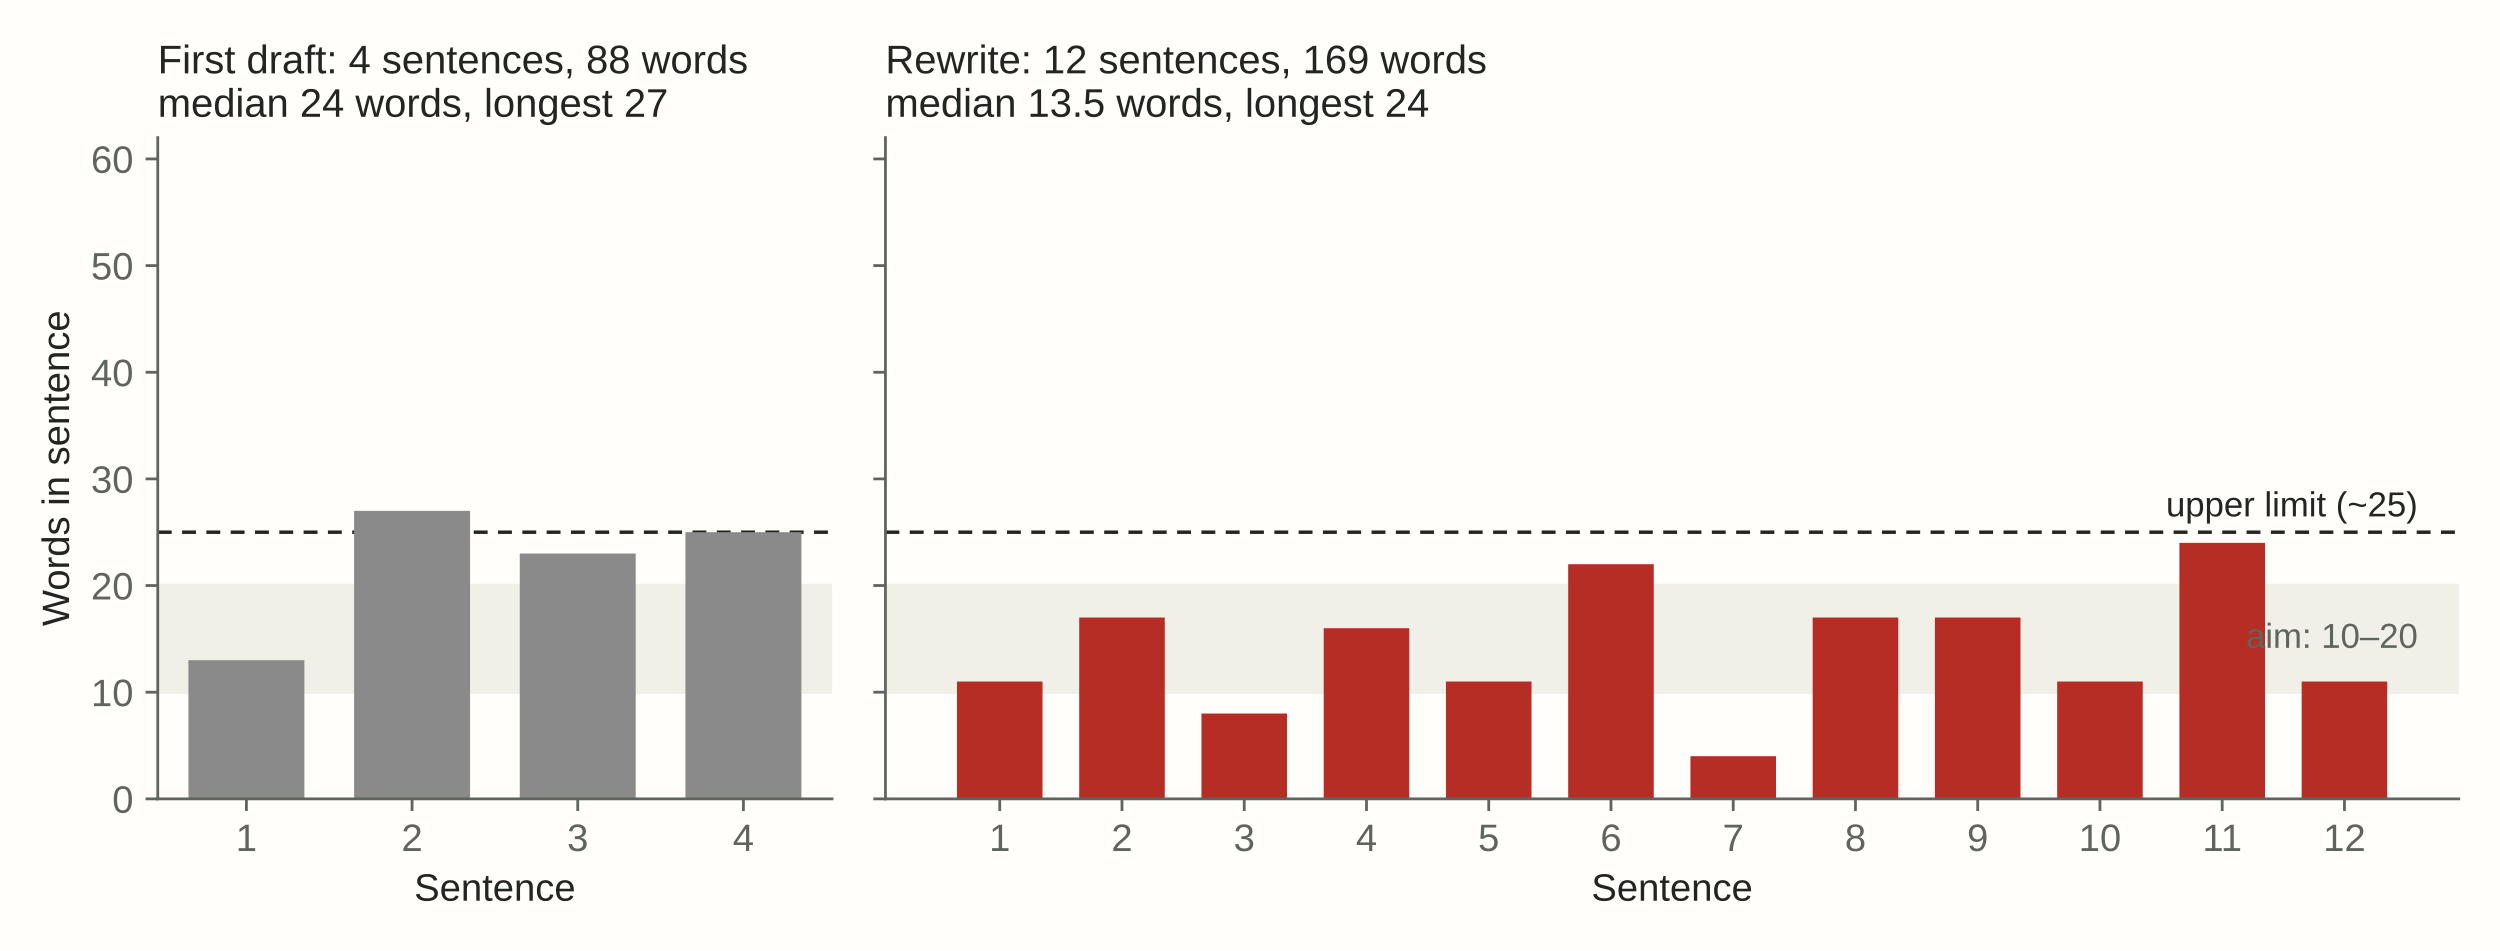
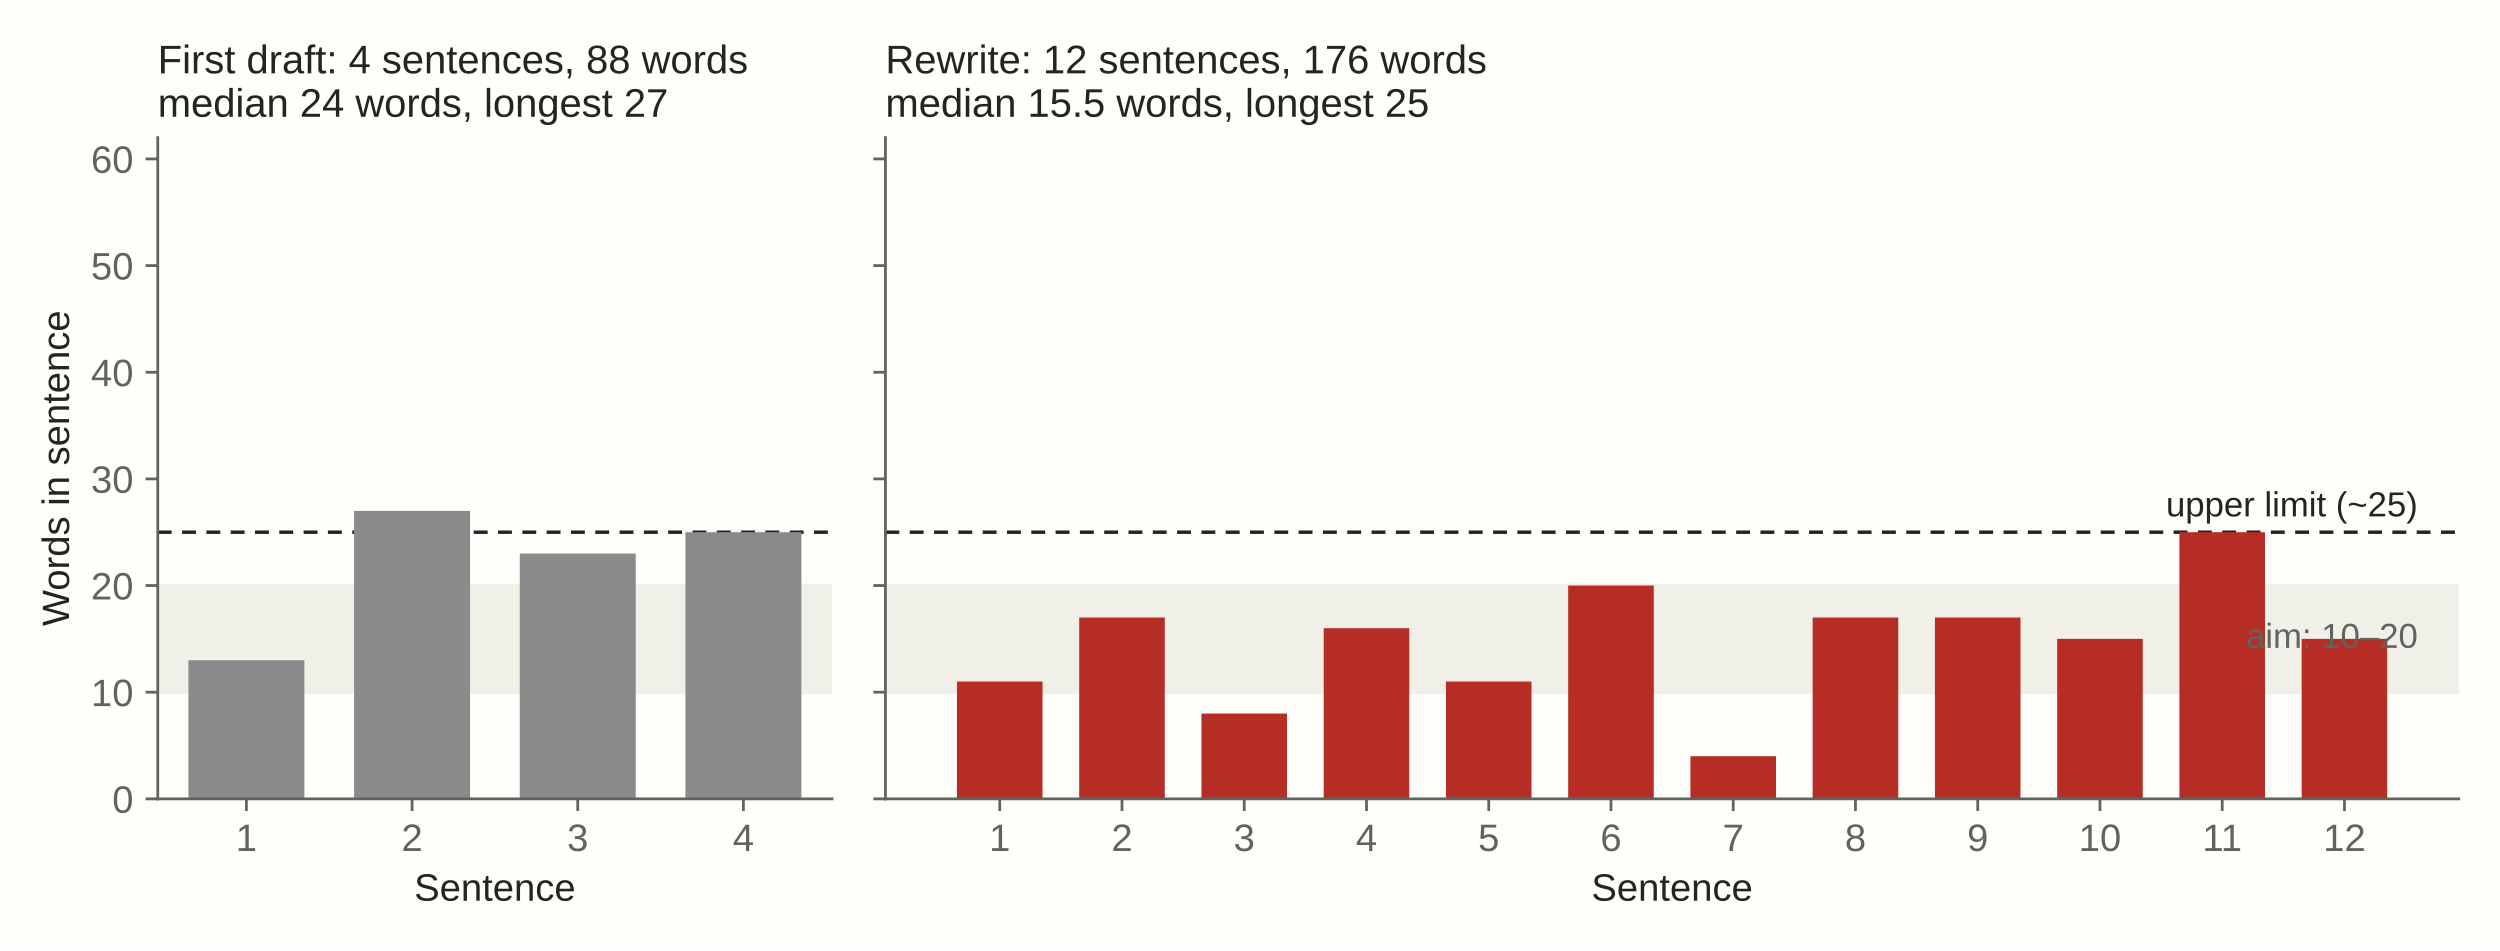
<svg xmlns="http://www.w3.org/2000/svg" xmlns:xlink="http://www.w3.org/1999/xlink" width="720pt" height="273.6pt" viewBox="0 0 720 273.6" version="1.1">
  <defs>
    <style type="text/css">*{stroke-linejoin: round; stroke-linecap: butt}</style>
  </defs>
  <g id="figure_1">
    <g id="patch_1">
      <path d="M 0 273.6  L 720 273.6  L 720 0  L 0 0  z " style="fill: #fffefa" />
    </g>
    <g id="axes_1">
      <g id="patch_2">
        <path d="M 45.437 230.074  L 239.628 230.074  L 239.628 39.631  L 45.437 39.631  z " style="fill: #fffefa" />
      </g>
      <g id="patch_3">
-         <path d="M 45.437 199.357  L 239.628 199.357  L 239.628 168.64  L 45.437 168.64  z " clip-path="url(#p41827e9bf3)" style="fill: #f0efe8; stroke: #f0efe8; stroke-linejoin: miter" />
+         <path d="M 45.437 199.357  L 239.628 199.357  L 239.628 168.64  L 45.437 168.64  z " clip-path="url(#p10efef1be9)" style="fill: #f0efe8; stroke: #f0efe8; stroke-linejoin: miter" />
      </g>
      <g id="matplotlib.axis_1">
        <g id="xtick_1">
          <g id="line2d_1">
            <defs>
-               <path id="mc3726ff440" d="M 0 0  L 0 3.5  " style="stroke: #60645e; stroke-width: 0.8" />
+               <path id="mdd52da8301" d="M 0 0  L 0 3.5  " style="stroke: #60645e; stroke-width: 0.8" />
            </defs>
            <g>
-               <use xlink:href="#mc3726ff440" x="70.964" y="230.074" style="fill: #60645e; stroke: #60645e; stroke-width: 0.8" />
+               <use xlink:href="#mdd52da8301" x="70.964" y="230.074" style="fill: #60645e; stroke: #60645e; stroke-width: 0.8" />
            </g>
          </g>
          <g id="text_1">
            <text style="font-size: 11px; font-family: 'Arial', 'Helvetica', 'DejaVu Sans'; text-anchor: middle; fill: #60645e" x="70.964" y="245.082" transform="rotate(-0 70.96362 245.0818)">1</text>
          </g>
        </g>
        <g id="xtick_2">
          <g id="line2d_2">
            <g>
-               <use xlink:href="#mc3726ff440" x="118.676" y="230.074" style="fill: #60645e; stroke: #60645e; stroke-width: 0.8" />
+               <use xlink:href="#mdd52da8301" x="118.676" y="230.074" style="fill: #60645e; stroke: #60645e; stroke-width: 0.8" />
            </g>
          </g>
          <g id="text_2">
            <text style="font-size: 11px; font-family: 'Arial', 'Helvetica', 'DejaVu Sans'; text-anchor: middle; fill: #60645e" x="118.676" y="245.082" transform="rotate(-0 118.6763 245.0818)">2</text>
          </g>
        </g>
        <g id="xtick_3">
          <g id="line2d_3">
            <g>
-               <use xlink:href="#mc3726ff440" x="166.389" y="230.074" style="fill: #60645e; stroke: #60645e; stroke-width: 0.8" />
+               <use xlink:href="#mdd52da8301" x="166.389" y="230.074" style="fill: #60645e; stroke: #60645e; stroke-width: 0.8" />
            </g>
          </g>
          <g id="text_3">
            <text style="font-size: 11px; font-family: 'Arial', 'Helvetica', 'DejaVu Sans'; text-anchor: middle; fill: #60645e" x="166.389" y="245.082" transform="rotate(-0 166.3891 245.0818)">3</text>
          </g>
        </g>
        <g id="xtick_4">
          <g id="line2d_4">
            <g>
-               <use xlink:href="#mc3726ff440" x="214.102" y="230.074" style="fill: #60645e; stroke: #60645e; stroke-width: 0.8" />
+               <use xlink:href="#mdd52da8301" x="214.102" y="230.074" style="fill: #60645e; stroke: #60645e; stroke-width: 0.8" />
            </g>
          </g>
          <g id="text_4">
            <text style="font-size: 11px; font-family: 'Arial', 'Helvetica', 'DejaVu Sans'; text-anchor: middle; fill: #60645e" x="214.102" y="245.082" transform="rotate(-0 214.1018 245.0818)">4</text>
          </g>
        </g>
        <g id="text_5">
          <text style="font-size: 11px; font-family: 'Arial', 'Helvetica', 'DejaVu Sans'; text-anchor: middle; fill: #222522" x="142.533" y="259.405" transform="rotate(-0 142.5327 259.4051)">Sentence</text>
        </g>
      </g>
      <g id="matplotlib.axis_2">
        <g id="ytick_1">
          <g id="line2d_5">
            <defs>
-               <path id="m142d280e3d" d="M 0 0  L -3.5 0  " style="stroke: #60645e; stroke-width: 0.8" />
+               <path id="m8e090b8483" d="M 0 0  L -3.5 0  " style="stroke: #60645e; stroke-width: 0.8" />
            </defs>
            <g>
-               <use xlink:href="#m142d280e3d" x="45.437" y="230.074" style="fill: #60645e; stroke: #60645e; stroke-width: 0.8" />
+               <use xlink:href="#m8e090b8483" x="45.437" y="230.074" style="fill: #60645e; stroke: #60645e; stroke-width: 0.8" />
            </g>
          </g>
          <g id="text_6">
            <text style="font-size: 11px; font-family: 'Arial', 'Helvetica', 'DejaVu Sans'; text-anchor: end; fill: #60645e" x="38.437" y="234.078" transform="rotate(-0 38.43731 234.0777)">0</text>
          </g>
        </g>
        <g id="ytick_2">
          <g id="line2d_6">
            <g>
-               <use xlink:href="#m142d280e3d" x="45.437" y="199.357" style="fill: #60645e; stroke: #60645e; stroke-width: 0.8" />
+               <use xlink:href="#m8e090b8483" x="45.437" y="199.357" style="fill: #60645e; stroke: #60645e; stroke-width: 0.8" />
            </g>
          </g>
          <g id="text_7">
            <text style="font-size: 11px; font-family: 'Arial', 'Helvetica', 'DejaVu Sans'; text-anchor: end; fill: #60645e" x="38.437" y="203.361" transform="rotate(-0 38.43731 203.3611)">10</text>
          </g>
        </g>
        <g id="ytick_3">
          <g id="line2d_7">
            <g>
-               <use xlink:href="#m142d280e3d" x="45.437" y="168.64" style="fill: #60645e; stroke: #60645e; stroke-width: 0.8" />
+               <use xlink:href="#m8e090b8483" x="45.437" y="168.64" style="fill: #60645e; stroke: #60645e; stroke-width: 0.8" />
            </g>
          </g>
          <g id="text_8">
            <text style="font-size: 11px; font-family: 'Arial', 'Helvetica', 'DejaVu Sans'; text-anchor: end; fill: #60645e" x="38.437" y="172.644" transform="rotate(-0 38.43731 172.6445)">20</text>
          </g>
        </g>
        <g id="ytick_4">
          <g id="line2d_8">
            <g>
-               <use xlink:href="#m142d280e3d" x="45.437" y="137.924" style="fill: #60645e; stroke: #60645e; stroke-width: 0.8" />
+               <use xlink:href="#m8e090b8483" x="45.437" y="137.924" style="fill: #60645e; stroke: #60645e; stroke-width: 0.8" />
            </g>
          </g>
          <g id="text_9">
            <text style="font-size: 11px; font-family: 'Arial', 'Helvetica', 'DejaVu Sans'; text-anchor: end; fill: #60645e" x="38.437" y="141.928" transform="rotate(-0 38.43731 141.9279)">30</text>
          </g>
        </g>
        <g id="ytick_5">
          <g id="line2d_9">
            <g>
-               <use xlink:href="#m142d280e3d" x="45.437" y="107.207" style="fill: #60645e; stroke: #60645e; stroke-width: 0.8" />
+               <use xlink:href="#m8e090b8483" x="45.437" y="107.207" style="fill: #60645e; stroke: #60645e; stroke-width: 0.8" />
            </g>
          </g>
          <g id="text_10">
            <text style="font-size: 11px; font-family: 'Arial', 'Helvetica', 'DejaVu Sans'; text-anchor: end; fill: #60645e" x="38.437" y="111.211" transform="rotate(-0 38.43731 111.2113)">40</text>
          </g>
        </g>
        <g id="ytick_6">
          <g id="line2d_10">
            <g>
-               <use xlink:href="#m142d280e3d" x="45.437" y="76.491" style="fill: #60645e; stroke: #60645e; stroke-width: 0.8" />
+               <use xlink:href="#m8e090b8483" x="45.437" y="76.491" style="fill: #60645e; stroke: #60645e; stroke-width: 0.8" />
            </g>
          </g>
          <g id="text_11">
            <text style="font-size: 11px; font-family: 'Arial', 'Helvetica', 'DejaVu Sans'; text-anchor: end; fill: #60645e" x="38.437" y="80.495" transform="rotate(-0 38.43731 80.49468)">50</text>
          </g>
        </g>
        <g id="ytick_7">
          <g id="line2d_11">
            <g>
-               <use xlink:href="#m142d280e3d" x="45.437" y="45.774" style="fill: #60645e; stroke: #60645e; stroke-width: 0.8" />
+               <use xlink:href="#m8e090b8483" x="45.437" y="45.774" style="fill: #60645e; stroke: #60645e; stroke-width: 0.8" />
            </g>
          </g>
          <g id="text_12">
            <text style="font-size: 11px; font-family: 'Arial', 'Helvetica', 'DejaVu Sans'; text-anchor: end; fill: #60645e" x="38.437" y="49.778" transform="rotate(-0 38.43731 49.77808)">60</text>
          </g>
        </g>
        <g id="text_13">
          <text style="font-size: 11px; font-family: 'Arial', 'Helvetica', 'DejaVu Sans'; text-anchor: middle; fill: #222522" x="19.888" y="134.852" transform="rotate(-90 19.8883 134.8521)">Words in sentence</text>
        </g>
      </g>
      <g id="line2d_12">
-         <path d="M 45.437 153.282  L 239.628 153.282  " clip-path="url(#p41827e9bf3)" style="fill: none; stroke-dasharray: 4,3; stroke-dashoffset: 0; stroke: #222522" />
+         <path d="M 45.437 153.282  L 239.628 153.282  " clip-path="url(#p10efef1be9)" style="fill: none; stroke-dasharray: 4,3; stroke-dashoffset: 0; stroke: #222522" />
      </g>
      <g id="patch_4">
-         <path d="M 54.264 230.074  L 87.663 230.074  L 87.663 190.142  L 54.264 190.142  z " clip-path="url(#p41827e9bf3)" style="fill: #8a8a8a" />
+         <path d="M 54.264 230.074  L 87.663 230.074  L 87.663 190.142  L 54.264 190.142  z " clip-path="url(#p10efef1be9)" style="fill: #8a8a8a" />
      </g>
      <g id="patch_5">
-         <path d="M 101.977 230.074  L 135.376 230.074  L 135.376 147.139  L 101.977 147.139  z " clip-path="url(#p41827e9bf3)" style="fill: #8a8a8a" />
+         <path d="M 101.977 230.074  L 135.376 230.074  L 135.376 147.139  L 101.977 147.139  z " clip-path="url(#p10efef1be9)" style="fill: #8a8a8a" />
      </g>
      <g id="patch_6">
-         <path d="M 149.69 230.074  L 183.089 230.074  L 183.089 159.425  L 149.69 159.425  z " clip-path="url(#p41827e9bf3)" style="fill: #8a8a8a" />
+         <path d="M 149.69 230.074  L 183.089 230.074  L 183.089 159.425  L 149.69 159.425  z " clip-path="url(#p10efef1be9)" style="fill: #8a8a8a" />
      </g>
      <g id="patch_7">
-         <path d="M 197.402 230.074  L 230.801 230.074  L 230.801 153.282  L 197.402 153.282  z " clip-path="url(#p41827e9bf3)" style="fill: #8a8a8a" />
+         <path d="M 197.402 230.074  L 230.801 230.074  L 230.801 153.282  L 197.402 153.282  z " clip-path="url(#p10efef1be9)" style="fill: #8a8a8a" />
      </g>
      <g id="patch_8">
        <path d="M 45.437 230.074  L 45.437 39.631  " style="fill: none; stroke: #60645e; stroke-width: 0.8; stroke-linejoin: miter; stroke-linecap: square" />
      </g>
      <g id="patch_9">
        <path d="M 45.437 230.074  L 239.628 230.074  " style="fill: none; stroke: #60645e; stroke-width: 0.8; stroke-linejoin: miter; stroke-linecap: square" />
      </g>
      <g id="text_14">
        <text style="font-size: 11.5px; font-family: 'Arial', 'Helvetica', 'DejaVu Sans'; fill: #222522" transform="translate(45.43731 21.11425)">First draft: 4 sentences, 88 words</text>
        <text style="font-size: 11.5px; font-family: 'Arial', 'Helvetica', 'DejaVu Sans'; fill: #222522" transform="translate(45.43731 33.63061)">median 24 words, longest 27</text>
      </g>
    </g>
    <g id="axes_2">
      <g id="patch_10">
        <path d="M 255.008 230.074  L 708.12 230.074  L 708.12 39.631  L 255.008 39.631  z " style="fill: #fffefa" />
      </g>
      <g id="patch_11">
-         <path d="M 255.008 199.357  L 708.12 199.357  L 708.12 168.64  L 255.008 168.64  z " clip-path="url(#pcc5697c68a)" style="fill: #f0efe8; stroke: #f0efe8; stroke-linejoin: miter" />
+         <path d="M 255.008 199.357  L 708.12 199.357  L 708.12 168.64  L 255.008 168.64  z " clip-path="url(#pd5a5956252)" style="fill: #f0efe8; stroke: #f0efe8; stroke-linejoin: miter" />
      </g>
      <g id="matplotlib.axis_3">
        <g id="xtick_5">
          <g id="line2d_13">
            <g>
-               <use xlink:href="#mc3726ff440" x="287.926" y="230.074" style="fill: #60645e; stroke: #60645e; stroke-width: 0.8" />
+               <use xlink:href="#mdd52da8301" x="287.926" y="230.074" style="fill: #60645e; stroke: #60645e; stroke-width: 0.8" />
            </g>
          </g>
          <g id="text_15">
            <text style="font-size: 11px; font-family: 'Arial', 'Helvetica', 'DejaVu Sans'; text-anchor: middle; fill: #60645e" x="287.926" y="245.082" transform="rotate(-0 287.9265 245.0818)">1</text>
          </g>
        </g>
        <g id="xtick_6">
          <g id="line2d_14">
            <g>
-               <use xlink:href="#mc3726ff440" x="323.133" y="230.074" style="fill: #60645e; stroke: #60645e; stroke-width: 0.8" />
+               <use xlink:href="#mdd52da8301" x="323.133" y="230.074" style="fill: #60645e; stroke: #60645e; stroke-width: 0.8" />
            </g>
          </g>
          <g id="text_16">
            <text style="font-size: 11px; font-family: 'Arial', 'Helvetica', 'DejaVu Sans'; text-anchor: middle; fill: #60645e" x="323.133" y="245.082" transform="rotate(-0 323.1333 245.0818)">2</text>
          </g>
        </g>
        <g id="xtick_7">
          <g id="line2d_15">
            <g>
-               <use xlink:href="#mc3726ff440" x="358.34" y="230.074" style="fill: #60645e; stroke: #60645e; stroke-width: 0.8" />
+               <use xlink:href="#mdd52da8301" x="358.34" y="230.074" style="fill: #60645e; stroke: #60645e; stroke-width: 0.8" />
            </g>
          </g>
          <g id="text_17">
            <text style="font-size: 11px; font-family: 'Arial', 'Helvetica', 'DejaVu Sans'; text-anchor: middle; fill: #60645e" x="358.34" y="245.082" transform="rotate(-0 358.3402 245.0818)">3</text>
          </g>
        </g>
        <g id="xtick_8">
          <g id="line2d_16">
            <g>
-               <use xlink:href="#mc3726ff440" x="393.547" y="230.074" style="fill: #60645e; stroke: #60645e; stroke-width: 0.8" />
+               <use xlink:href="#mdd52da8301" x="393.547" y="230.074" style="fill: #60645e; stroke: #60645e; stroke-width: 0.8" />
            </g>
          </g>
          <g id="text_18">
            <text style="font-size: 11px; font-family: 'Arial', 'Helvetica', 'DejaVu Sans'; text-anchor: middle; fill: #60645e" x="393.547" y="245.082" transform="rotate(-0 393.547 245.0818)">4</text>
          </g>
        </g>
        <g id="xtick_9">
          <g id="line2d_17">
            <g>
-               <use xlink:href="#mc3726ff440" x="428.754" y="230.074" style="fill: #60645e; stroke: #60645e; stroke-width: 0.8" />
+               <use xlink:href="#mdd52da8301" x="428.754" y="230.074" style="fill: #60645e; stroke: #60645e; stroke-width: 0.8" />
            </g>
          </g>
          <g id="text_19">
            <text style="font-size: 11px; font-family: 'Arial', 'Helvetica', 'DejaVu Sans'; text-anchor: middle; fill: #60645e" x="428.754" y="245.082" transform="rotate(-0 428.7538 245.0818)">5</text>
          </g>
        </g>
        <g id="xtick_10">
          <g id="line2d_18">
            <g>
-               <use xlink:href="#mc3726ff440" x="463.961" y="230.074" style="fill: #60645e; stroke: #60645e; stroke-width: 0.8" />
+               <use xlink:href="#mdd52da8301" x="463.961" y="230.074" style="fill: #60645e; stroke: #60645e; stroke-width: 0.8" />
            </g>
          </g>
          <g id="text_20">
            <text style="font-size: 11px; font-family: 'Arial', 'Helvetica', 'DejaVu Sans'; text-anchor: middle; fill: #60645e" x="463.961" y="245.082" transform="rotate(-0 463.9606 245.0818)">6</text>
          </g>
        </g>
        <g id="xtick_11">
          <g id="line2d_19">
            <g>
-               <use xlink:href="#mc3726ff440" x="499.167" y="230.074" style="fill: #60645e; stroke: #60645e; stroke-width: 0.8" />
+               <use xlink:href="#mdd52da8301" x="499.167" y="230.074" style="fill: #60645e; stroke: #60645e; stroke-width: 0.8" />
            </g>
          </g>
          <g id="text_21">
            <text style="font-size: 11px; font-family: 'Arial', 'Helvetica', 'DejaVu Sans'; text-anchor: middle; fill: #60645e" x="499.167" y="245.082" transform="rotate(-0 499.1675 245.0818)">7</text>
          </g>
        </g>
        <g id="xtick_12">
          <g id="line2d_20">
            <g>
-               <use xlink:href="#mc3726ff440" x="534.374" y="230.074" style="fill: #60645e; stroke: #60645e; stroke-width: 0.8" />
+               <use xlink:href="#mdd52da8301" x="534.374" y="230.074" style="fill: #60645e; stroke: #60645e; stroke-width: 0.8" />
            </g>
          </g>
          <g id="text_22">
            <text style="font-size: 11px; font-family: 'Arial', 'Helvetica', 'DejaVu Sans'; text-anchor: middle; fill: #60645e" x="534.374" y="245.082" transform="rotate(-0 534.3743 245.0818)">8</text>
          </g>
        </g>
        <g id="xtick_13">
          <g id="line2d_21">
            <g>
-               <use xlink:href="#mc3726ff440" x="569.581" y="230.074" style="fill: #60645e; stroke: #60645e; stroke-width: 0.8" />
+               <use xlink:href="#mdd52da8301" x="569.581" y="230.074" style="fill: #60645e; stroke: #60645e; stroke-width: 0.8" />
            </g>
          </g>
          <g id="text_23">
            <text style="font-size: 11px; font-family: 'Arial', 'Helvetica', 'DejaVu Sans'; text-anchor: middle; fill: #60645e" x="569.581" y="245.082" transform="rotate(-0 569.5811 245.0818)">9</text>
          </g>
        </g>
        <g id="xtick_14">
          <g id="line2d_22">
            <g>
-               <use xlink:href="#mc3726ff440" x="604.788" y="230.074" style="fill: #60645e; stroke: #60645e; stroke-width: 0.8" />
+               <use xlink:href="#mdd52da8301" x="604.788" y="230.074" style="fill: #60645e; stroke: #60645e; stroke-width: 0.8" />
            </g>
          </g>
          <g id="text_24">
            <text style="font-size: 11px; font-family: 'Arial', 'Helvetica', 'DejaVu Sans'; text-anchor: middle; fill: #60645e" x="604.788" y="245.082" transform="rotate(-0 604.788 245.0818)">10</text>
          </g>
        </g>
        <g id="xtick_15">
          <g id="line2d_23">
            <g>
-               <use xlink:href="#mc3726ff440" x="639.995" y="230.074" style="fill: #60645e; stroke: #60645e; stroke-width: 0.8" />
+               <use xlink:href="#mdd52da8301" x="639.995" y="230.074" style="fill: #60645e; stroke: #60645e; stroke-width: 0.8" />
            </g>
          </g>
          <g id="text_25">
            <text style="font-size: 11px; font-family: 'Arial', 'Helvetica', 'DejaVu Sans'; text-anchor: middle; fill: #60645e" x="639.995" y="245.082" transform="rotate(-0 639.9948 245.0818)">11</text>
          </g>
        </g>
        <g id="xtick_16">
          <g id="line2d_24">
            <g>
-               <use xlink:href="#mc3726ff440" x="675.202" y="230.074" style="fill: #60645e; stroke: #60645e; stroke-width: 0.8" />
+               <use xlink:href="#mdd52da8301" x="675.202" y="230.074" style="fill: #60645e; stroke: #60645e; stroke-width: 0.8" />
            </g>
          </g>
          <g id="text_26">
            <text style="font-size: 11px; font-family: 'Arial', 'Helvetica', 'DejaVu Sans'; text-anchor: middle; fill: #60645e" x="675.202" y="245.082" transform="rotate(-0 675.2016 245.0818)">12</text>
          </g>
        </g>
        <g id="text_27">
          <text style="font-size: 11px; font-family: 'Arial', 'Helvetica', 'DejaVu Sans'; text-anchor: middle; fill: #222522" x="481.564" y="259.405" transform="rotate(-0 481.5641 259.4051)">Sentence</text>
        </g>
      </g>
      <g id="matplotlib.axis_4">
        <g id="ytick_8">
          <g id="line2d_25">
            <g>
-               <use xlink:href="#m142d280e3d" x="255.008" y="230.074" style="fill: #60645e; stroke: #60645e; stroke-width: 0.8" />
+               <use xlink:href="#m8e090b8483" x="255.008" y="230.074" style="fill: #60645e; stroke: #60645e; stroke-width: 0.8" />
            </g>
          </g>
        </g>
        <g id="ytick_9">
          <g id="line2d_26">
            <g>
-               <use xlink:href="#m142d280e3d" x="255.008" y="199.357" style="fill: #60645e; stroke: #60645e; stroke-width: 0.8" />
+               <use xlink:href="#m8e090b8483" x="255.008" y="199.357" style="fill: #60645e; stroke: #60645e; stroke-width: 0.8" />
            </g>
          </g>
        </g>
        <g id="ytick_10">
          <g id="line2d_27">
            <g>
-               <use xlink:href="#m142d280e3d" x="255.008" y="168.64" style="fill: #60645e; stroke: #60645e; stroke-width: 0.8" />
+               <use xlink:href="#m8e090b8483" x="255.008" y="168.64" style="fill: #60645e; stroke: #60645e; stroke-width: 0.8" />
            </g>
          </g>
        </g>
        <g id="ytick_11">
          <g id="line2d_28">
            <g>
-               <use xlink:href="#m142d280e3d" x="255.008" y="137.924" style="fill: #60645e; stroke: #60645e; stroke-width: 0.8" />
+               <use xlink:href="#m8e090b8483" x="255.008" y="137.924" style="fill: #60645e; stroke: #60645e; stroke-width: 0.8" />
            </g>
          </g>
        </g>
        <g id="ytick_12">
          <g id="line2d_29">
            <g>
-               <use xlink:href="#m142d280e3d" x="255.008" y="107.207" style="fill: #60645e; stroke: #60645e; stroke-width: 0.8" />
+               <use xlink:href="#m8e090b8483" x="255.008" y="107.207" style="fill: #60645e; stroke: #60645e; stroke-width: 0.8" />
            </g>
          </g>
        </g>
        <g id="ytick_13">
          <g id="line2d_30">
            <g>
-               <use xlink:href="#m142d280e3d" x="255.008" y="76.491" style="fill: #60645e; stroke: #60645e; stroke-width: 0.8" />
+               <use xlink:href="#m8e090b8483" x="255.008" y="76.491" style="fill: #60645e; stroke: #60645e; stroke-width: 0.8" />
            </g>
          </g>
        </g>
        <g id="ytick_14">
          <g id="line2d_31">
            <g>
-               <use xlink:href="#m142d280e3d" x="255.008" y="45.774" style="fill: #60645e; stroke: #60645e; stroke-width: 0.8" />
+               <use xlink:href="#m8e090b8483" x="255.008" y="45.774" style="fill: #60645e; stroke: #60645e; stroke-width: 0.8" />
            </g>
          </g>
        </g>
      </g>
      <g id="line2d_32">
-         <path d="M 255.008 153.282  L 708.12 153.282  " clip-path="url(#pcc5697c68a)" style="fill: none; stroke-dasharray: 4,3; stroke-dashoffset: 0; stroke: #222522" />
+         <path d="M 255.008 153.282  L 708.12 153.282  " clip-path="url(#pd5a5956252)" style="fill: none; stroke-dasharray: 4,3; stroke-dashoffset: 0; stroke: #222522" />
      </g>
      <g id="patch_12">
-         <path d="M 275.604 230.074  L 300.249 230.074  L 300.249 196.285  L 275.604 196.285  z " clip-path="url(#pcc5697c68a)" style="fill: #b52d24" />
+         <path d="M 275.604 230.074  L 300.249 230.074  L 300.249 196.285  L 275.604 196.285  z " clip-path="url(#pd5a5956252)" style="fill: #b52d24" />
      </g>
      <g id="patch_13">
-         <path d="M 310.811 230.074  L 335.456 230.074  L 335.456 177.855  L 310.811 177.855  z " clip-path="url(#pcc5697c68a)" style="fill: #b52d24" />
+         <path d="M 310.811 230.074  L 335.456 230.074  L 335.456 177.855  L 310.811 177.855  z " clip-path="url(#pd5a5956252)" style="fill: #b52d24" />
      </g>
      <g id="patch_14">
-         <path d="M 346.018 230.074  L 370.663 230.074  L 370.663 205.5  L 346.018 205.5  z " clip-path="url(#pcc5697c68a)" style="fill: #b52d24" />
+         <path d="M 346.018 230.074  L 370.663 230.074  L 370.663 205.5  L 346.018 205.5  z " clip-path="url(#pd5a5956252)" style="fill: #b52d24" />
      </g>
      <g id="patch_15">
-         <path d="M 381.225 230.074  L 405.869 230.074  L 405.869 180.927  L 381.225 180.927  z " clip-path="url(#pcc5697c68a)" style="fill: #b52d24" />
+         <path d="M 381.225 230.074  L 405.869 230.074  L 405.869 180.927  L 381.225 180.927  z " clip-path="url(#pd5a5956252)" style="fill: #b52d24" />
      </g>
      <g id="patch_16">
-         <path d="M 416.431 230.074  L 441.076 230.074  L 441.076 196.285  L 416.431 196.285  z " clip-path="url(#pcc5697c68a)" style="fill: #b52d24" />
+         <path d="M 416.431 230.074  L 441.076 230.074  L 441.076 196.285  L 416.431 196.285  z " clip-path="url(#pd5a5956252)" style="fill: #b52d24" />
      </g>
      <g id="patch_17">
-         <path d="M 451.638 230.074  L 476.283 230.074  L 476.283 162.497  L 451.638 162.497  z " clip-path="url(#pcc5697c68a)" style="fill: #b52d24" />
+         <path d="M 451.638 230.074  L 476.283 230.074  L 476.283 168.64  L 451.638 168.64  z " clip-path="url(#pd5a5956252)" style="fill: #b52d24" />
      </g>
      <g id="patch_18">
-         <path d="M 486.845 230.074  L 511.49 230.074  L 511.49 217.787  L 486.845 217.787  z " clip-path="url(#pcc5697c68a)" style="fill: #b52d24" />
+         <path d="M 486.845 230.074  L 511.49 230.074  L 511.49 217.787  L 486.845 217.787  z " clip-path="url(#pd5a5956252)" style="fill: #b52d24" />
      </g>
      <g id="patch_19">
-         <path d="M 522.052 230.074  L 546.697 230.074  L 546.697 177.855  L 522.052 177.855  z " clip-path="url(#pcc5697c68a)" style="fill: #b52d24" />
+         <path d="M 522.052 230.074  L 546.697 230.074  L 546.697 177.855  L 522.052 177.855  z " clip-path="url(#pd5a5956252)" style="fill: #b52d24" />
      </g>
      <g id="patch_20">
-         <path d="M 557.259 230.074  L 581.904 230.074  L 581.904 177.855  L 557.259 177.855  z " clip-path="url(#pcc5697c68a)" style="fill: #b52d24" />
+         <path d="M 557.259 230.074  L 581.904 230.074  L 581.904 177.855  L 557.259 177.855  z " clip-path="url(#pd5a5956252)" style="fill: #b52d24" />
      </g>
      <g id="patch_21">
-         <path d="M 592.466 230.074  L 617.11 230.074  L 617.11 196.285  L 592.466 196.285  z " clip-path="url(#pcc5697c68a)" style="fill: #b52d24" />
+         <path d="M 592.466 230.074  L 617.11 230.074  L 617.11 183.999  L 592.466 183.999  z " clip-path="url(#pd5a5956252)" style="fill: #b52d24" />
      </g>
      <g id="patch_22">
-         <path d="M 627.672 230.074  L 652.317 230.074  L 652.317 156.354  L 627.672 156.354  z " clip-path="url(#pcc5697c68a)" style="fill: #b52d24" />
+         <path d="M 627.672 230.074  L 652.317 230.074  L 652.317 153.282  L 627.672 153.282  z " clip-path="url(#pd5a5956252)" style="fill: #b52d24" />
      </g>
      <g id="patch_23">
-         <path d="M 662.879 230.074  L 687.524 230.074  L 687.524 196.285  L 662.879 196.285  z " clip-path="url(#pcc5697c68a)" style="fill: #b52d24" />
+         <path d="M 662.879 230.074  L 687.524 230.074  L 687.524 183.999  L 662.879 183.999  z " clip-path="url(#pd5a5956252)" style="fill: #b52d24" />
      </g>
      <g id="patch_24">
        <path d="M 255.008 230.074  L 255.008 39.631  " style="fill: none; stroke: #60645e; stroke-width: 0.8; stroke-linejoin: miter; stroke-linecap: square" />
      </g>
      <g id="patch_25">
        <path d="M 255.008 230.074  L 708.12 230.074  " style="fill: none; stroke: #60645e; stroke-width: 0.8; stroke-linejoin: miter; stroke-linecap: square" />
      </g>
      <g id="text_28">
        <text style="font-size: 10px; font-family: 'Arial', 'Helvetica', 'DejaVu Sans'; text-anchor: end; fill: #222522" x="696.326" y="148.72" transform="rotate(-0 696.3257 148.72)">upper limit (~25)</text>
      </g>
      <g id="text_29">
        <text style="font-size: 10px; font-family: 'Arial', 'Helvetica', 'DejaVu Sans'; text-anchor: end; fill: #60645e" x="696.326" y="186.587" transform="rotate(-0 696.3257 186.5865)">aim: 10–20</text>
      </g>
      <g id="text_30">
-         <text style="font-size: 11.5px; font-family: 'Arial', 'Helvetica', 'DejaVu Sans'; fill: #222522" transform="translate(255.0081 21.11425)">Rewrite: 12 sentences, 169 words</text>
-         <text style="font-size: 11.5px; font-family: 'Arial', 'Helvetica', 'DejaVu Sans'; fill: #222522" transform="translate(255.0081 33.63061)">median 13.5 words, longest 24</text>
+         <text style="font-size: 11.5px; font-family: 'Arial', 'Helvetica', 'DejaVu Sans'; fill: #222522" transform="translate(255.0081 21.11425)">Rewrite: 12 sentences, 176 words</text>
+         <text style="font-size: 11.5px; font-family: 'Arial', 'Helvetica', 'DejaVu Sans'; fill: #222522" transform="translate(255.0081 33.63061)">median 15.5 words, longest 25</text>
      </g>
    </g>
  </g>
  <defs>
-     <clipPath id="p41827e9bf3">
+     <clipPath id="p10efef1be9">
      <rect x="45.437" y="39.631" width="194.191" height="190.443" />
    </clipPath>
-     <clipPath id="pcc5697c68a">
+     <clipPath id="pd5a5956252">
      <rect x="255.008" y="39.631" width="453.112" height="190.443" />
    </clipPath>
  </defs>
</svg>
